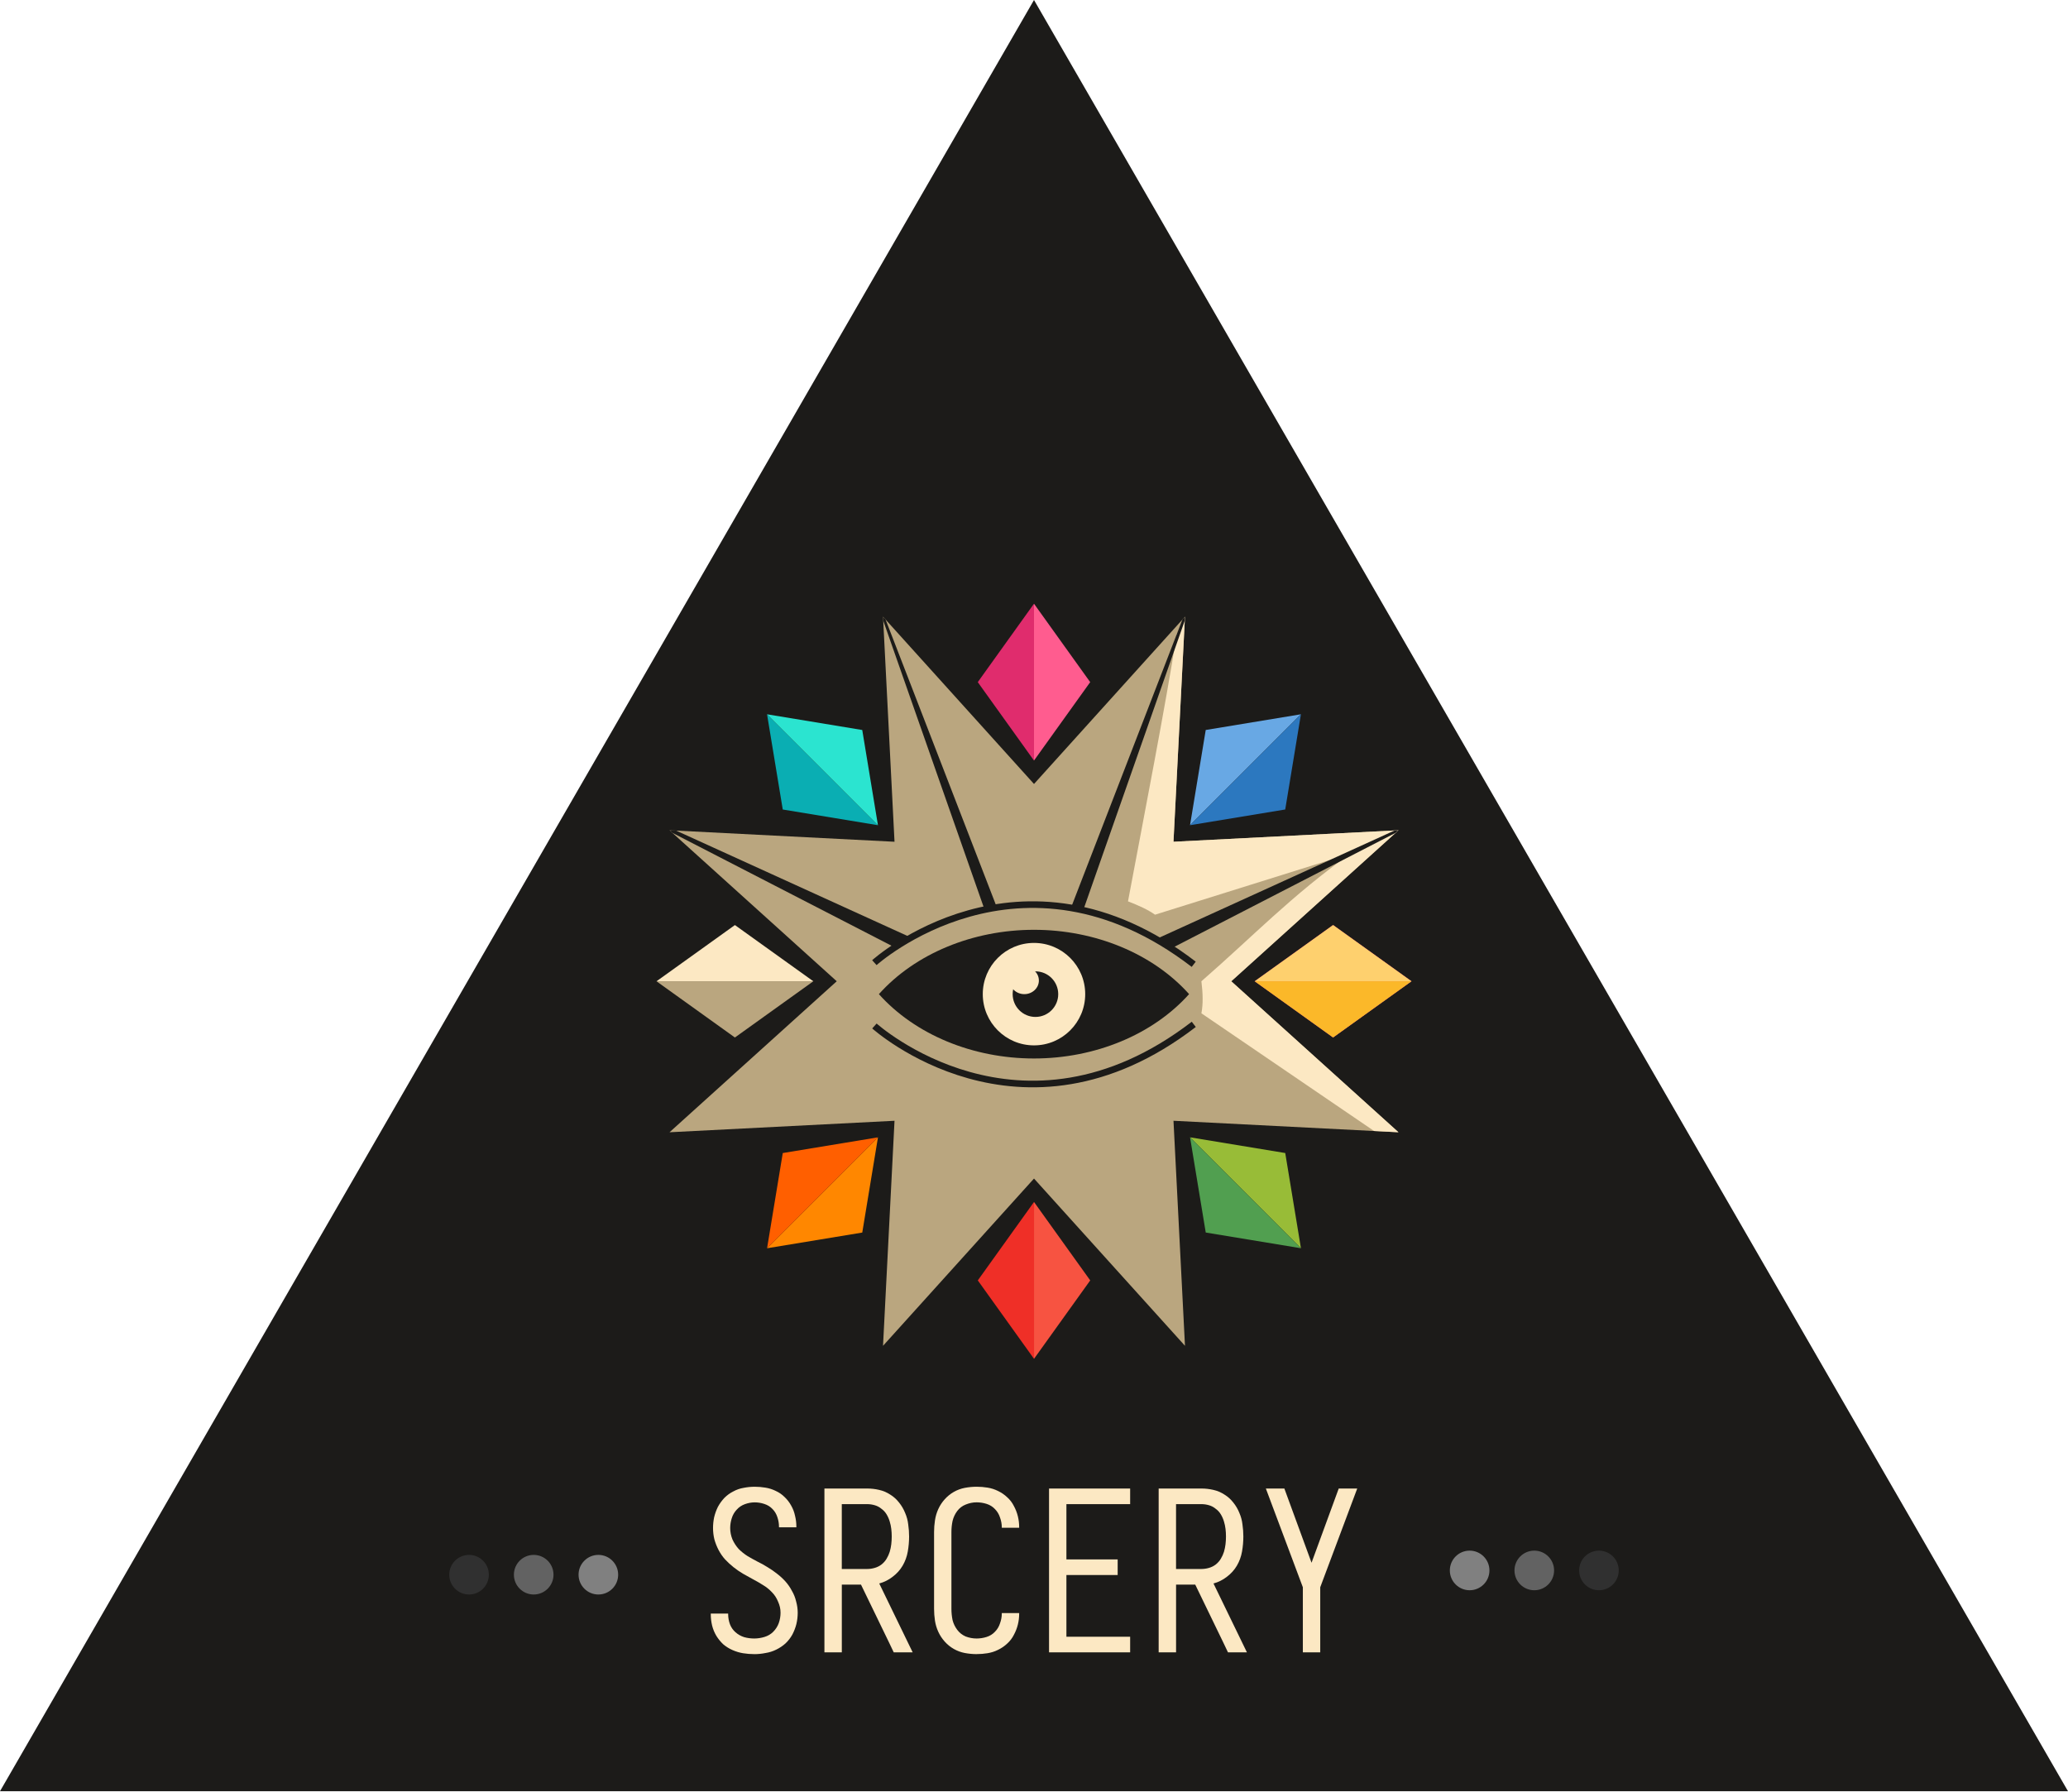
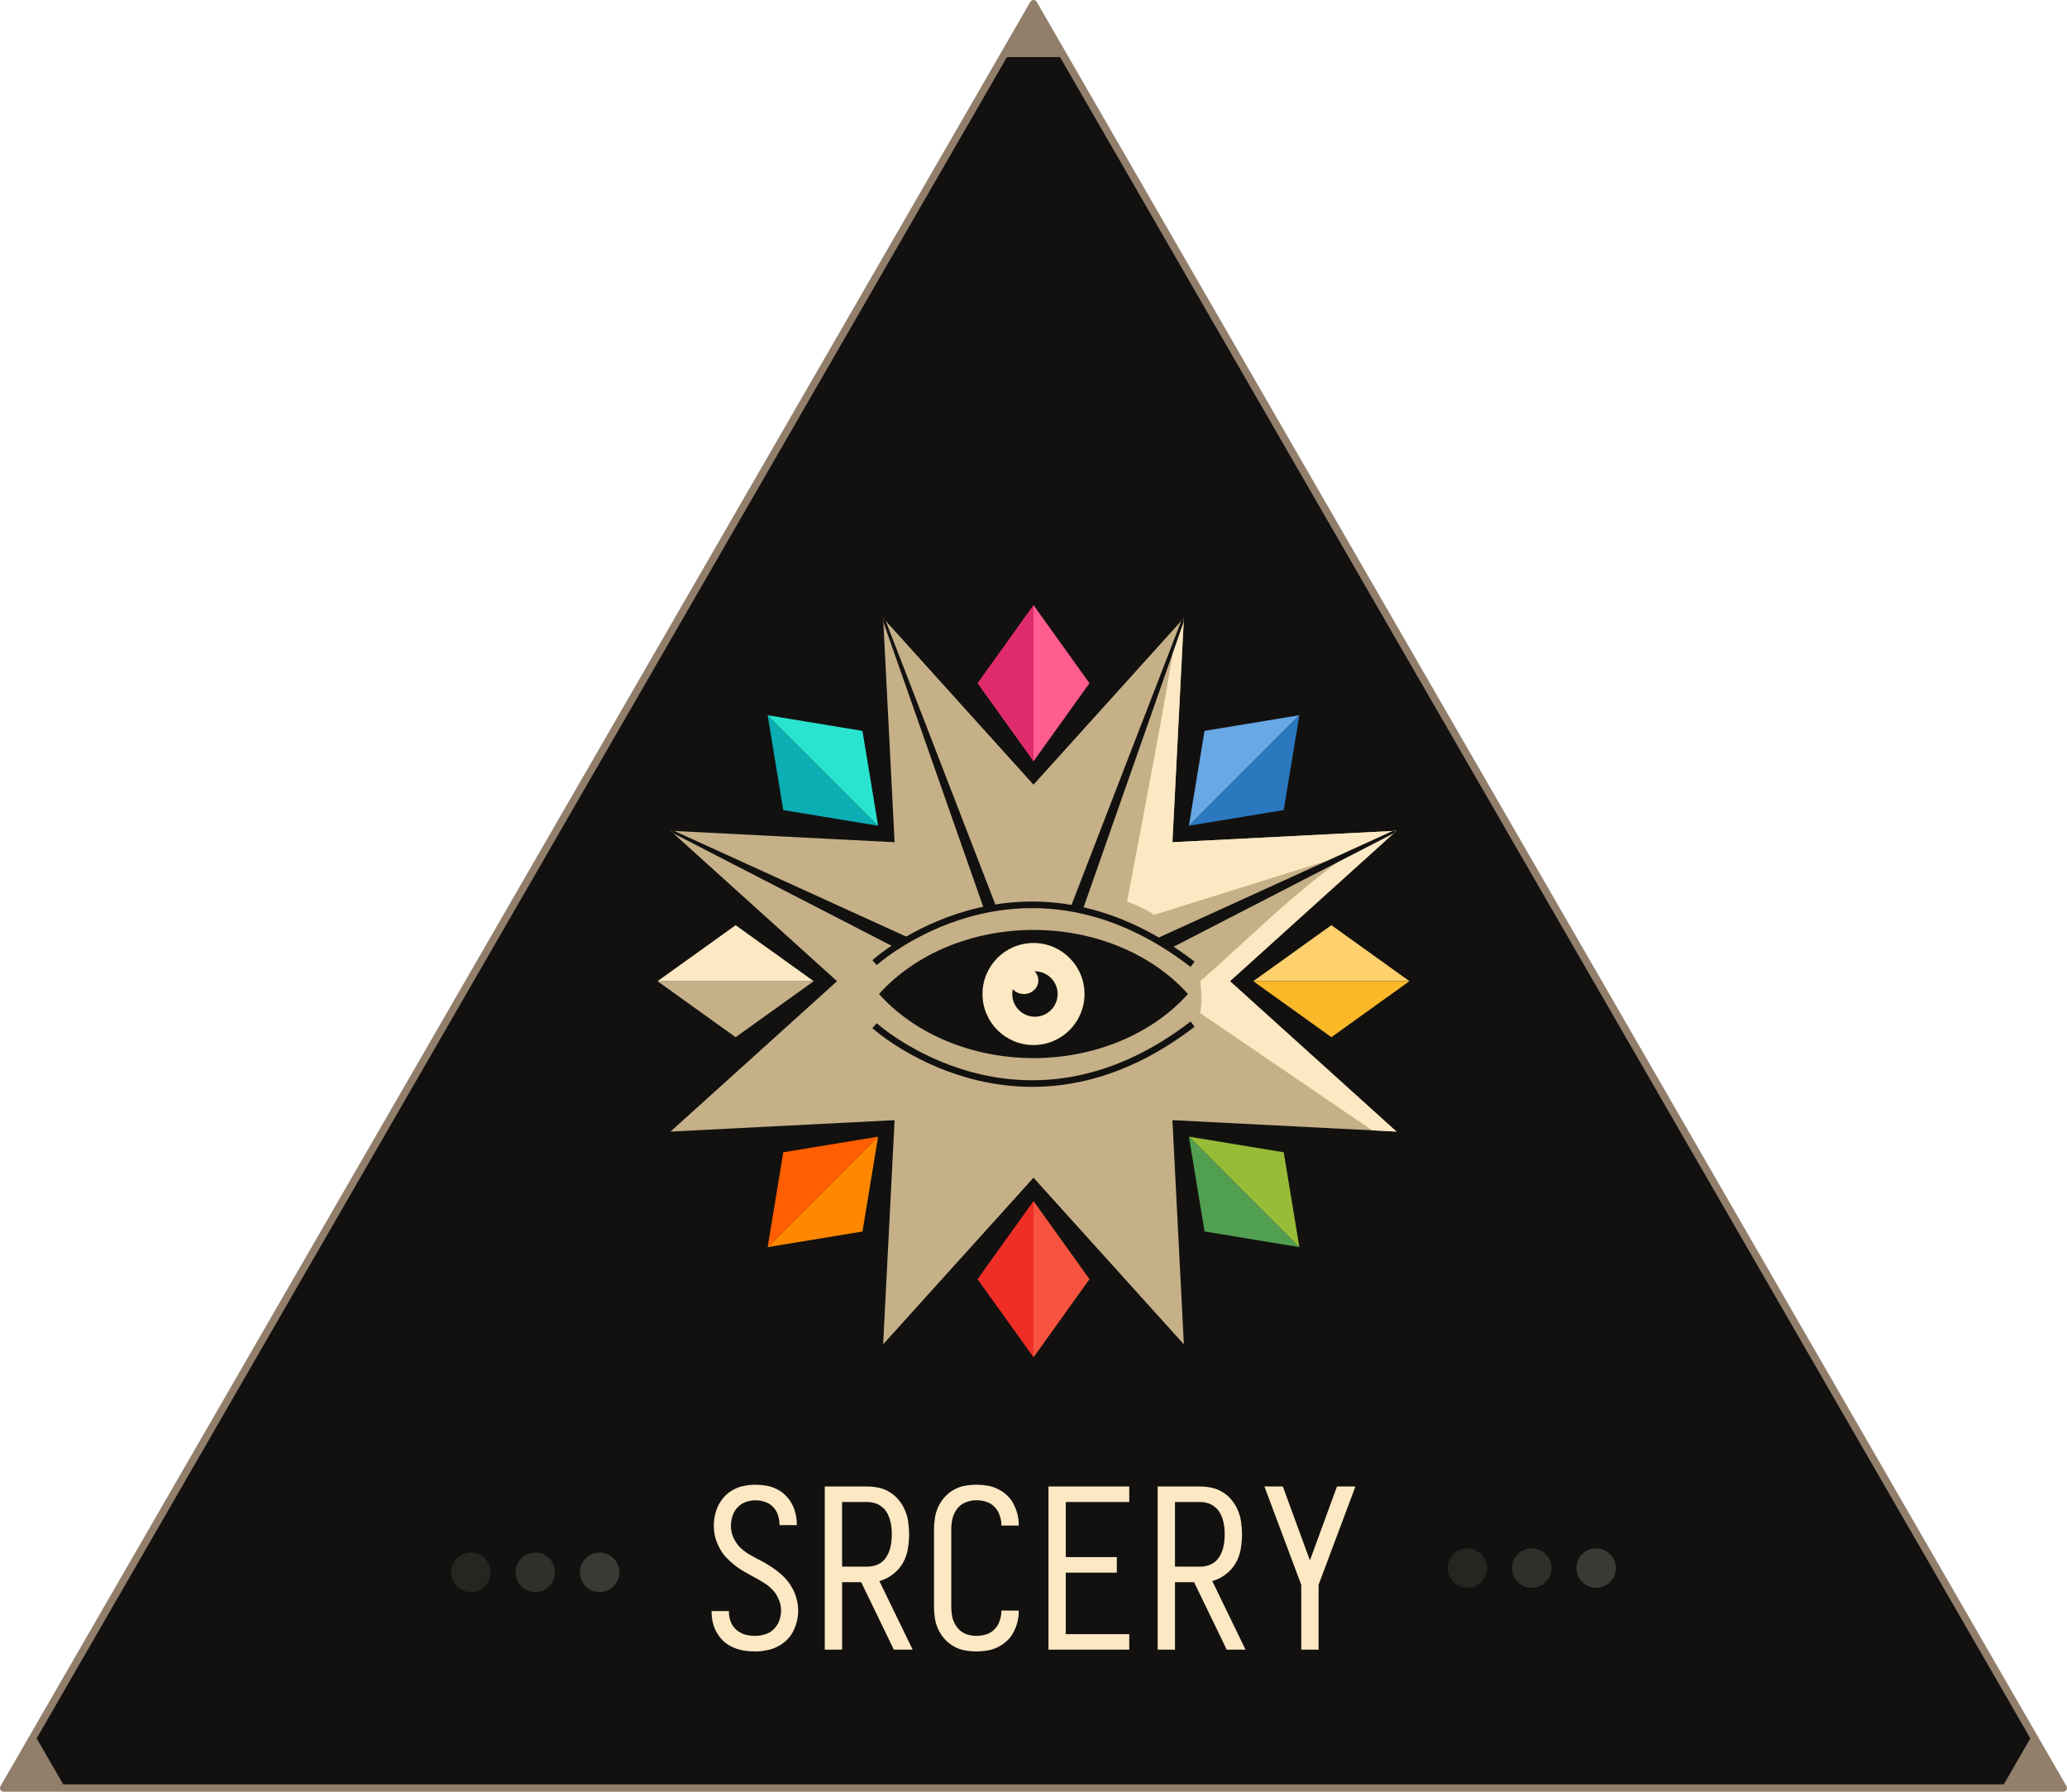
- <svg xmlns="http://www.w3.org/2000/svg" height="541.862" viewBox="0 0 165.547 143.368" width="625.688">
-   <g transform="translate(-48.88608 -15.49277)">
-     <path d="m71.684 54.92 28.648-49.62 28.648-49.62 28.648 49.62 28.648 49.62-57.296-0z" fill="#1c1b19" transform="matrix(1.444661 0 0 1.444661 -54.67288 79.51985)" />
-     <path d="m94.704 91.458-6.043-16.993-16.289 7.743 7.743-16.289-16.993-6.043 16.993-6.043-7.743-16.289 16.289 7.743 6.043-16.993 6.043 16.993 16.289-7.743-7.743 16.289 16.993 6.043-16.993 6.043 7.743 16.289-16.289-7.743z" fill="#baa67f" stroke-linejoin="round" stroke-width=".529" transform="matrix(.3826834 .9238795 -.9238795 .3826834 150.7364 -16.37659)" />
-     <path d="m131.658 89.913a15.393 12.582 0 0 0 -12.415 5.15 15.393 12.582 0 0 0 12.415 5.15 15.393 12.582 0 0 0 12.417-5.153 15.393 12.582 0 0 0 -12.417-5.147z" fill="#1c1b19" />
-     <circle cx="131.659" cy="95.063" fill="#fce8c3" r="4.1" />
-     <circle cx="131.775" cy="95.063" fill="#1c1b19" r="1.824" />
-     <ellipse cx="130.885" cy="93.972" fill="#fce8c3" rx="1.165" ry="1.091" />
-     <path d="m118.885 97.611s11.678 10.538 25.565-.129" fill="none" stroke="#1c1b19" stroke-width=".529" />
-     <path d="m143.745 64.855-.665 1.417c-.853 5.515-2.626 14.595-3.896 21.364.856.332 1.588.66 2.164 1.068l15.664-4.901c-4.716 3.351-7.833 6.642-11.951 10.229.119 1.002.143 1.805 0 2.565l13.822 9.42 1.954.1-13.387-12.085 13.387-12.086-18.012.92z" fill="#fce8c3" />
-     <path d="m102.985 81.962-.306-.016.231.208 17.803 9.169 1.196-.745z" fill="#1c1b19" />
-     <g fill="#fce8c3" stroke-width=".265" transform="translate(2.988344 1.744907)">
-       <path d="m106.275 146.142q-.446 0-.892-.071-.428-.071-.838-.25-.41-.178-.749-.464-.321-.303-.553-.678-.232-.392-.339-.821-.107-.446-.107-.892v-.071h1.391v.053q0 .41.143.803.143.375.446.642.303.268.696.392.392.107.803.107.41 0 .821-.125.41-.125.696-.41.303-.303.446-.696.143-.41.143-.838 0-.446-.196-.874-.178-.446-.499-.767-.321-.339-.714-.571-.392-.25-.803-.464-.392-.214-.803-.446-.392-.232-.749-.517-.357-.285-.678-.624-.303-.339-.517-.749-.214-.41-.339-.856-.107-.446-.107-.91 0-.428.089-.856.107-.446.303-.838.214-.392.517-.714.321-.321.714-.517.392-.214.821-.285.446-.089.892-.089.428 0 .856.071.446.071.838.268.392.178.696.482.321.303.535.696.214.375.303.803.107.428.107.856v.071h-1.391v-.053q0-.375-.125-.749-.125-.392-.392-.66-.268-.285-.66-.41-.375-.125-.767-.125-.392 0-.785.143-.392.143-.66.446-.268.285-.392.678-.125.392-.125.785 0 .464.178.91.196.428.499.767.321.321.714.571.392.232.803.446.41.196.803.446.392.232.749.517.375.285.678.624.303.339.517.749.232.392.339.856.125.446.125.892 0 .464-.107.91-.107.428-.321.838-.214.392-.553.714-.339.303-.749.499-.392.196-.856.268-.446.089-.892.089z" />
-       <path d="m111.894 145.999v-13.111h3.425q.482 0 .945.107.482.107.892.375.41.25.714.642.303.375.482.821.196.446.25.928.071.482.071.963 0 .607-.107 1.213-.107.607-.41 1.124-.303.517-.803.892-.482.375-1.07.535l2.676 5.512h-1.516l-.392-.821-2.23-4.602h-1.534v5.423zm3.425-6.671q.303 0 .607-.089.303-.089.535-.268.25-.196.41-.464.161-.268.25-.553.089-.303.125-.607.036-.303.036-.624 0-.303-.036-.606-.036-.303-.125-.589-.089-.303-.25-.571-.161-.268-.41-.446-.232-.196-.535-.285-.303-.089-.607-.089h-2.034v5.191z" />
-       <path d="m124.078 146.142q-.464 0-.945-.089-.464-.089-.874-.321-.41-.232-.731-.589-.321-.357-.517-.785-.196-.428-.268-.892-.071-.482-.071-.945v-6.154q0-.464.071-.928.071-.482.268-.91.196-.428.517-.785.321-.357.731-.589.41-.232.874-.321.482-.089.945-.089.446 0 .874.071.446.071.838.268.41.196.731.499.339.303.535.696.214.392.321.821.107.428.107.874v.053h-1.391v-.036q0-.392-.143-.785-.125-.392-.41-.678-.268-.285-.66-.41-.392-.125-.803-.125-.446 0-.874.178-.41.161-.678.517-.268.357-.375.803-.089.428-.089.874v6.154q0 .446.089.892.107.428.375.785.268.357.678.535.428.161.874.161.41 0 .803-.125.392-.125.66-.41.285-.285.41-.678.143-.392.143-.785v-.036h1.391v.053q0 .446-.107.874-.107.428-.321.821-.196.392-.535.696-.321.303-.731.499-.392.196-.838.268-.428.071-.874.071z" />
-       <path d="m129.875 145.999v-13.111h6.493v1.249h-5.102v4.424h4.103v1.249h-4.103v4.941h5.102v1.249z" />
-       <path d="m138.651 145.999v-13.111h3.425q.482 0 .945.107.482.107.892.375.41.25.714.642.303.375.482.821.196.446.25.928.071.482.071.963 0 .607-.107 1.213-.107.607-.41 1.124-.303.517-.803.892-.482.375-1.07.535l2.676 5.512h-1.516l-.392-.821-2.23-4.602h-1.534v5.423zm3.425-6.671q.303 0 .607-.089.303-.089.535-.268.25-.196.41-.464.161-.268.25-.553.089-.303.125-.607.036-.303.036-.624 0-.303-.036-.606-.036-.303-.125-.589-.089-.303-.25-.571-.161-.268-.41-.446-.232-.196-.535-.285-.303-.089-.607-.089h-2.034v5.191z" />
-       <path d="m150.193 145.999v-5.209l-2.961-7.902h1.481l2.176 5.94 2.176-5.94h1.481l-2.961 7.902v5.209z" />
+ <svg xmlns="http://www.w3.org/2000/svg" height="520" viewBox="0 0 600 520" width="600" version="1.1" id="svg43">
+   <defs id="defs1" />
+   <g id="layer3" transform="matrix(3.611371,0,0,3.612046,-1.074864,-1.075039)">
+     <path d="m 71.684,54.92 28.648,-49.62 28.648,-49.62 28.648,49.62 28.648,49.62 -57.296,-2e-6 z" fill="#1c1b19" stroke="#918175" stroke-linejoin="round" stroke-miterlimit="0" stroke-width=".824" id="path1" style="fill:#121110;stroke:#917e6b;stroke-width:0.412;stroke-dasharray:none" transform="matrix(1.444661,0,0,1.444661,-102.9637,64.62233)" />
+     <g fill="#baa67f" id="g14" transform="translate(-48.29081,-14.89752)">
+       <circle cx="166.533" cy="141.189" fill="#808080" r="1.585" id="circle12" style="fill:#262522" />
+       <circle cx="171.708" cy="141.189" fill="#626262" r="1.585" id="circle13" style="fill:#312f2c" />
+       <circle cx="176.884" cy="141.189" fill="#303030" r="1.585" id="circle14" style="fill:#3b3935" />
    </g>
-     <g fill="#baa67f">
-       <circle cx="166.533" cy="141.189" fill="#808080" r="1.585" />
-       <circle cx="171.708" cy="141.189" fill="#626262" r="1.585" />
-       <circle cx="176.884" cy="141.189" fill="#303030" r="1.585" />
+     <g fill="#fce8c3" stroke-width="0.265" transform="translate(-45.30247,-13.15261)" id="g12">
+       <path d="m 106.275,146.142 q -0.446,0 -0.892,-0.071 -0.428,-0.071 -0.838,-0.25 -0.41,-0.178 -0.749,-0.464 -0.321,-0.303 -0.553,-0.678 -0.232,-0.392 -0.339,-0.821 -0.107,-0.446 -0.107,-0.892 v -0.071 h 1.391 v 0.053 q 0,0.41 0.143,0.803 0.143,0.375 0.446,0.642 0.303,0.268 0.696,0.392 0.392,0.107 0.803,0.107 0.41,0 0.821,-0.125 0.41,-0.125 0.696,-0.41 0.303,-0.303 0.446,-0.696 0.143,-0.41 0.143,-0.838 0,-0.446 -0.196,-0.874 -0.178,-0.446 -0.499,-0.767 -0.321,-0.339 -0.714,-0.571 -0.392,-0.25 -0.803,-0.464 -0.392,-0.214 -0.803,-0.446 -0.392,-0.232 -0.749,-0.517 -0.357,-0.285 -0.678,-0.624 -0.303,-0.339 -0.517,-0.749 -0.214,-0.41 -0.339,-0.856 -0.107,-0.446 -0.107,-0.91 0,-0.428 0.089,-0.856 0.107,-0.446 0.303,-0.838 0.214,-0.392 0.517,-0.714 0.321,-0.321 0.714,-0.517 0.392,-0.214 0.821,-0.285 0.446,-0.089 0.892,-0.089 0.428,0 0.856,0.071 0.446,0.071 0.838,0.268 0.392,0.178 0.696,0.482 0.321,0.303 0.535,0.696 0.214,0.375 0.303,0.803 0.107,0.428 0.107,0.856 v 0.071 h -1.391 v -0.053 q 0,-0.375 -0.125,-0.749 -0.125,-0.392 -0.392,-0.66 -0.268,-0.285 -0.66,-0.41 -0.375,-0.125 -0.767,-0.125 -0.392,0 -0.785,0.143 -0.392,0.143 -0.66,0.446 -0.268,0.285 -0.392,0.678 -0.125,0.392 -0.125,0.785 0,0.464 0.178,0.91 0.196,0.428 0.499,0.767 0.321,0.321 0.714,0.571 0.392,0.232 0.803,0.446 0.41,0.196 0.803,0.446 0.392,0.232 0.749,0.517 0.375,0.285 0.678,0.624 0.303,0.339 0.517,0.749 0.232,0.392 0.339,0.856 0.125,0.446 0.125,0.892 0,0.464 -0.107,0.91 -0.107,0.428 -0.321,0.838 -0.214,0.392 -0.553,0.714 -0.339,0.303 -0.749,0.499 -0.392,0.196 -0.856,0.268 -0.446,0.089 -0.892,0.089 z" id="path7" />
+       <path d="m 111.894,145.999 v -13.111 h 3.425 q 0.482,0 0.945,0.107 0.482,0.107 0.892,0.375 0.41,0.25 0.714,0.642 0.303,0.375 0.482,0.821 0.196,0.446 0.25,0.928 0.071,0.482 0.071,0.963 0,0.607 -0.107,1.213 -0.107,0.607 -0.41,1.124 -0.303,0.517 -0.803,0.892 -0.482,0.375 -1.07,0.535 l 2.676,5.512 h -1.516 l -0.392,-0.821 -2.23,-4.602 h -1.534 v 5.423 z m 3.425,-6.671 q 0.303,0 0.607,-0.089 0.303,-0.089 0.535,-0.268 0.25,-0.196 0.41,-0.464 0.161,-0.268 0.25,-0.553 0.089,-0.303 0.125,-0.607 0.036,-0.303 0.036,-0.624 0,-0.303 -0.036,-0.606 -0.036,-0.303 -0.125,-0.589 -0.089,-0.303 -0.25,-0.571 -0.161,-0.268 -0.41,-0.446 -0.232,-0.196 -0.535,-0.285 -0.303,-0.089 -0.607,-0.089 h -2.034 v 5.191 z" id="path8" />
+       <path d="m 124.078,146.142 q -0.464,0 -0.945,-0.089 -0.464,-0.089 -0.874,-0.321 -0.41,-0.232 -0.731,-0.589 -0.321,-0.357 -0.517,-0.785 -0.196,-0.428 -0.268,-0.892 -0.071,-0.482 -0.071,-0.945 v -6.154 q 0,-0.464 0.071,-0.928 0.071,-0.482 0.268,-0.91 0.196,-0.428 0.517,-0.785 0.321,-0.357 0.731,-0.589 0.41,-0.232 0.874,-0.321 0.482,-0.089 0.945,-0.089 0.446,0 0.874,0.071 0.446,0.071 0.838,0.268 0.41,0.196 0.731,0.499 0.339,0.303 0.535,0.696 0.214,0.392 0.321,0.821 0.107,0.428 0.107,0.874 v 0.053 h -1.391 v -0.036 q 0,-0.392 -0.143,-0.785 -0.125,-0.392 -0.41,-0.678 -0.268,-0.285 -0.66,-0.41 -0.392,-0.125 -0.803,-0.125 -0.446,0 -0.874,0.178 -0.41,0.161 -0.678,0.517 -0.268,0.357 -0.375,0.803 -0.089,0.428 -0.089,0.874 v 6.154 q 0,0.446 0.089,0.892 0.107,0.428 0.375,0.785 0.268,0.357 0.678,0.535 0.428,0.161 0.874,0.161 0.41,0 0.803,-0.125 0.392,-0.125 0.66,-0.41 0.285,-0.285 0.41,-0.678 0.143,-0.392 0.143,-0.785 v -0.036 h 1.391 v 0.053 q 0,0.446 -0.107,0.874 -0.107,0.428 -0.321,0.821 -0.196,0.392 -0.535,0.696 -0.321,0.303 -0.731,0.499 -0.392,0.196 -0.838,0.268 -0.428,0.071 -0.874,0.071 z" id="path9" />
+       <path d="m 129.875,145.999 v -13.111 h 6.493 v 1.249 h -5.102 v 4.424 h 4.103 v 1.249 h -4.103 v 4.941 h 5.102 v 1.249 z" id="path10" />
+       <path d="m 138.651,145.999 v -13.111 h 3.425 q 0.482,0 0.945,0.107 0.482,0.107 0.892,0.375 0.41,0.25 0.714,0.642 0.303,0.375 0.482,0.821 0.196,0.446 0.25,0.928 0.071,0.482 0.071,0.963 0,0.607 -0.107,1.213 -0.107,0.607 -0.41,1.124 -0.303,0.517 -0.803,0.892 -0.482,0.375 -1.07,0.535 l 2.676,5.512 h -1.516 l -0.392,-0.821 -2.23,-4.602 h -1.534 v 5.423 z m 3.425,-6.671 q 0.303,0 0.607,-0.089 0.303,-0.089 0.535,-0.268 0.25,-0.196 0.41,-0.464 0.161,-0.268 0.25,-0.553 0.089,-0.303 0.125,-0.607 0.036,-0.303 0.036,-0.624 0,-0.303 -0.036,-0.606 -0.036,-0.303 -0.125,-0.589 -0.089,-0.303 -0.25,-0.571 -0.161,-0.268 -0.41,-0.446 -0.232,-0.196 -0.535,-0.285 -0.303,-0.089 -0.607,-0.089 h -2.034 v 5.191 z" id="path11" />
+       <path d="m 150.193,145.999 v -5.209 l -2.961,-7.902 h 1.481 l 2.176,5.94 2.176,-5.94 h 1.481 l -2.961,7.902 v 5.209 z" id="path12" />
    </g>
-     <g fill="#baa67f">
-       <circle cx="86.434" cy="141.53" fill="#303030" r="1.585" />
-       <circle cx="91.61" cy="141.53" fill="#626262" r="1.585" />
-       <circle cx="96.786" cy="141.53" fill="#808080" r="1.585" />
+     <g fill="#baa67f" id="g17" transform="translate(-48.29081,-14.89752)">
+       <circle cx="86.434" cy="141.53" fill="#303030" r="1.585" id="circle15" style="fill:#262522" />
+       <circle cx="91.61" cy="141.53" fill="#626262" r="1.585" id="circle16" style="fill:#312f2c" />
+       <circle cx="96.786" cy="141.53" fill="#808080" r="1.585" id="circle17" style="fill:#3b3935" />
    </g>
-     <g transform="translate(-.196268)">
-       <path d="m119.077 92.543s11.678-10.538 25.565.129" fill="none" stroke="#1c1b19" stroke-width=".529" />
-       <g fill="#1c1b19">
-         <path d="m143.736 65.083.205-.228-.016.31-8.129 23.18-.978-.202z" />
-         <path d="m160.727 81.962.306-.016-.231.208-17.803 9.169-1.196-.745z" />
-         <path d="m119.975 65.083-.205-.228.016.31 8.129 23.18.978-.202z" />
-         <path d="m102.985 81.962-.306-.016.231.208 17.803 9.169 1.196-.745z" />
+     <path d="m -686.128,-109.722 h -134.073 -134.073 l 67.036,-116.11 67.036,-116.11 67.036,116.11 z" fill="#918175" id="path41" style="fill:#917e6b" transform="matrix(0.01847084,0,0,0.01847084,18.2215,145.9894)" />
+     <path d="m -686.128,-109.722 h -134.073 -134.073 l 67.036,-116.11 67.036,-116.11 67.036,116.11 z" fill="#918175" transform="matrix(0.01847084,0,0,0.01847084,178.8152,145.9894)" id="path42" style="fill:#917e6b" />
+     <path d="m -686.128,-109.722 h -134.073 -134.073 l 67.036,-116.11 67.036,-116.11 67.036,116.11 z" fill="#918175" transform="matrix(0.01847084,0,0,0.01847084,98.51834,6.911218)" id="path43" style="fill:#917e6b" />
+   </g>
+   <g id="layer2" transform="matrix(2.062454,0,0,2.062839,477.0769,64.39944)">
+     <g id="star" transform="matrix(0.6185004,0,0,0.6185005,-167.2887,48.6665)">
+       <path d="M 49.057,128.247 86.955,94.032 49.057,59.817 l 50.992,2.604 -2.604,-50.992 34.215,37.898 34.215,-37.898 -2.604,50.992 50.992,-2.604 -37.898,34.215 37.898,34.215 -50.992,-2.604 2.604,50.992 -34.215,-37.898 -34.215,37.898 2.604,-50.992 z" fill="#c5b088" stroke-linejoin="round" stroke-width="1.498" id="path2-6" />
+       <path d="m 165.874,11.43 -1.883,4.011 c -2.414,15.615 -7.434,41.318 -11.031,60.483 2.424,0.94 4.496,1.869 6.127,3.024 l 44.344,-13.875 c -13.351,9.486 -22.174,18.803 -33.833,28.959 0.336,2.837 0.405,5.111 0,7.263 l 39.132,26.67 5.532,0.282 -37.899,-34.215 37.899,-34.215 -50.992,2.604 z" fill="#fce8c3" stroke-width="2.831" id="shade" />
+     </g>
+     <g stroke-width="2.831" id="eye" transform="matrix(0.6185004,0,0,0.6185005,-167.2887,48.6665)">
+       <path d="M 131.657,82.371 A 43.578,35.62 0 0 0 96.509,96.951 43.578,35.62 0 0 0 131.657,111.531 43.578,35.62 0 0 0 166.81,96.943 43.578,35.62 0 0 0 131.657,82.371 Z" fill="#121110" id="use2">
+         <animate keyTimes="0;0;0.25;0.5;1" keySplines="0 0 1 1;0 0 1 1;0 0 1 1;0 0 1 1" fill="freeze" begin="indefinite" id="blinkAnim" dur="0.16s" calcMode="spline" values="M131.657 82.371C117.768 82.375 104.713 87.79 96.509 96.951C104.713 106.111 117.767 111.527 131.657 111.531C145.549 111.527 158.607 106.108 166.81 96.943C158.601 87.784 145.544 82.371 131.657 82.371Z;M131.657 82.371C117.768 82.375 104.713 87.79 96.509 96.951C104.713 106.111 117.767 111.527 131.657 111.531C145.549 111.527 158.607 106.108 166.81 96.943C158.601 87.784 145.544 82.371 131.657 82.371Z;M131.657 87.81C117.768 87.814 103.051 91.87 96.509 96.951C102.144 102.032 118.217 106.399 132.11 106.394C146.003 106.39 160.722 101.878 166.81 96.943C159.81 92.165 145.544 87.81 131.657 87.81Z;M132.012 96.105C118.123 96.109 105.87 95.887 96.509 96.951C106.162 97.31 118.729 97.026 131.987 96.951C145.246 96.876 151.489 97.367 166.81 96.943C151.352 96.182 145.899 96.105 132.012 96.105Z;M131.657 82.371C117.768 82.375 104.713 87.79 96.509 96.951C104.713 106.111 117.767 111.527 131.657 111.531C145.549 111.527 158.607 106.108 166.81 96.943C158.601 87.784 145.544 82.371 131.657 82.371Z" attributeName="d" />
+       </path>
+       <g id="eyeball">
+         <circle cx="131.659" cy="96.951" fill="#fce8c3" r="11.607" id="circle3-1" />
+         <path id="circle4-0" d="m 126.942,95.851 a 5.164,5.164 0 0 0 -0.119,1.1 5.164,5.164 0 0 0 5.164,5.164 5.164,5.164 0 0 0 5.164,-5.164 5.164,5.164 0 0 0 -5.164,-5.164 5.164,5.164 0 0 0 -0.076,7.8e-4 3.3,3.09 0 0 1 0.855,2.074 3.3,3.09 0 0 1 -3.3,3.09 3.3,3.09 0 0 1 -2.525,-1.1 z" style="fill:#121110" />
      </g>
+       <path d="m 119.077,92.543 c 0,0 11.678,-10.538 25.565,0.129" fill="none" stroke="#121110" stroke-width="0.529" id="topRidge" transform="matrix(2.831055,0,0,2.831055,-241.6312,-172.1783)" />
+       <path d="m 95.494,104.164 c 0,0 33.061,29.834 72.377,-0.365" fill="none" stroke="#121110" stroke-width="1.498" id="bottomRidge" style="stroke-width:1.498;stroke-dasharray:none" />
+       <path id="lashes" d="m 119.77,64.855 0.016,0.31 8.129,23.18 0.978,-0.202 -8.918,-23.061 z m 24.171,0 -0.205,0.228 -8.918,23.061 0.978,0.202 8.13,-23.18 z m -41.263,17.091 0.23,0.208 17.804,9.169 1.196,-0.745 -18.924,-8.617 z m 58.354,0 -0.306,0.016 -18.923,8.617 1.196,0.745 17.803,-9.169 z" transform="matrix(2.831055,0,0,2.831055,-241.6312,-172.1783)" style="display:inline;fill:#121110" />
    </g>
-     <path d="m155.602 94.032c0 6.612-2.68 12.597-7.013 16.93-4.333 4.333-10.319 7.013-16.93 7.013s-12.597-2.68-16.93-7.013c-4.333-4.333-7.013-10.319-7.013-16.93 0-6.612 2.68-12.597 7.013-16.93 4.333-4.333 10.319-7.013 16.93-7.013s12.597 2.68 16.93 7.013 7.013 10.319 7.013 16.93z" fill="none" stroke-miterlimit="0" stroke-width="1" />
-     <g stroke-linejoin="round" stroke-width=".038">
-       <g transform="matrix(0 2.022381 -2.022381 0 390.2993 -22.2435)">
-         <path d="m57.494 119.154-2.225-3.104 2.225-3.104" fill="#e02c6d" />
-         <path d="m57.494 112.946 2.225 3.104-2.225 3.104" fill="#ff5c8f" />
+     <g stroke-linejoin="round" stroke-width="0.038" transform="matrix(1.751009,0,0,1.751009,-316.394,-57.82589)" id="gems">
+       <g transform="matrix(1.43004,1.430039,-1.430039,1.43004,232.3259,-171.0732)" id="blue">
+         <path d="m 57.494,119.154 -2.225,-3.104 2.225,-3.104" fill="#68a8e4" id="path15" />
+         <path d="m 57.494,112.946 2.225,3.104 -2.225,3.104" fill="#2c78bf" id="path16" />
      </g>
-       <g transform="matrix(1.43004 1.430039 -1.430039 1.43004 232.3259 -171.0732)">
-         <path d="m57.494 119.154-2.225-3.104 2.225-3.104" fill="#68a8e4" />
-         <path d="m57.494 112.946 2.225 3.104-2.225 3.104" fill="#2c78bf" />
+       <g transform="matrix(2.022381,0,0,2.022381,15.38356,-164.6076)" id="magenta">
+         <path d="m 57.494,119.154 -2.225,-3.104 2.225,-3.104" fill="#e02c6d" id="path17-6" />
+         <path d="m 57.494,112.946 2.225,3.104 -2.225,3.104" fill="#ff5c8f" id="path18-3" />
      </g>
-       <g transform="matrix(2.022381 0 0 2.022381 15.38356 -164.6076)">
-         <path d="m57.494 119.154-2.225-3.104 2.225-3.104" fill="#e02c6d" />
-         <path d="m57.494 112.946 2.225 3.104-2.225 3.104" fill="#ff5c8f" />
+       <g transform="matrix(1.43004,-1.43004,1.43004,1.43004,-133.4461,-6.634324)" id="cyan">
+         <path d="m 57.494,119.154 -2.225,-3.104 2.225,-3.104" fill="#0aaeb3" id="path19-2" />
+         <path d="m 57.494,112.946 2.225,3.104 -2.225,3.104" fill="#2be4d0" id="path20-0" />
      </g>
-       <g transform="matrix(1.43004 -1.43004 1.43004 1.43004 -133.4461 -6.634324)">
-         <path d="m57.494 119.154-2.225-3.104 2.225-3.104" fill="#0aaeb3" />
-         <path d="m57.494 112.946 2.225 3.104-2.225 3.104" fill="#2be4d0" />
+       <g transform="matrix(0,-2.022381,2.022381,0,-126.9805,210.3081)" id="white">
+         <path d="m 57.494,119.154 -2.225,-3.104 2.225,-3.104" fill="#c5b088" id="path21-6" />
+         <path d="m 57.494,112.946 2.225,3.104 -2.225,3.104" fill="#fce8c3" id="path22-1" />
      </g>
-       <g transform="matrix(0 -2.022381 2.022381 0 -126.9805 210.3081)">
-         <path d="m57.494 119.154-2.225-3.104 2.225-3.104" fill="#baa67f" />
-         <path d="m57.494 112.946 2.225 3.104-2.225 3.104" fill="#fce8c3" />
+       <g transform="matrix(-1.430039,-1.430041,1.430041,-1.430039,30.99258,359.1377)" id="orange">
+         <path d="m 57.494,119.154 -2.225,-3.104 2.225,-3.104" fill="#ff8700" id="path23-5" />
+         <path d="m 57.494,112.946 2.225,3.104 -2.225,3.104" fill="#ff5f00" id="path24-5" />
      </g>
-       <g transform="matrix(-1.430039 -1.430041 1.430041 -1.430039 30.99258 359.1377)">
-         <path d="m57.494 119.154-2.225-3.104 2.225-3.104" fill="#ff8700" />
-         <path d="m57.494 112.946 2.225 3.104-2.225 3.104" fill="#ff5f00" />
+       <g transform="matrix(-2.022381,0,0,-2.022381,247.9351,352.6722)" id="red">
+         <path d="m 57.494,119.154 -2.225,-3.104 2.225,-3.104" fill="#f75341" id="path25-4" />
+         <path d="m 57.494,112.946 2.225,3.104 -2.225,3.104" fill="#ef2f27" id="path26-7" />
      </g>
-       <g transform="matrix(-2.022381 0 0 -2.022381 247.9351 352.6722)">
-         <path d="m57.494 119.154-2.225-3.104 2.225-3.104" fill="#f75341" />
-         <path d="m57.494 112.946 2.225 3.104-2.225 3.104" fill="#ef2f27" />
+       <g transform="matrix(-1.430041,1.430039,-1.430039,-1.430041,396.7647,194.6991)" id="green">
+         <path d="m 57.494,119.154 -2.225,-3.104 2.225,-3.104" fill="#98bc37" id="path27-6" />
+         <path d="m 57.494,112.946 2.225,3.104 -2.225,3.104" fill="#519f50" id="path28-5" />
      </g>
-       <g transform="matrix(-1.430041 1.430039 -1.430039 -1.430041 396.7647 194.6991)">
-         <path d="m57.494 119.154-2.225-3.104 2.225-3.104" fill="#98bc37" />
-         <path d="m57.494 112.946 2.225 3.104-2.225 3.104" fill="#519f50" />
-       </g>
-       <g transform="matrix(0 2.022381 -2.022381 0 390.2993 -22.2435)">
-         <path d="m57.494 119.154-2.225-3.104 2.225-3.104" fill="#fed06e" />
-         <path d="m57.494 112.946 2.225 3.104-2.225 3.104" fill="#fbb829" />
+       <g transform="matrix(0,2.022381,-2.022381,0,390.2993,-22.2435)" id="yellow" style="display:inline">
+         <path d="m 57.494,119.154 -2.225,-3.104 2.225,-3.104" fill="#fed06e" id="path29-6" />
+         <path d="m 57.494,112.946 2.225,3.104 -2.225,3.104" fill="#fbb829" id="path30-9" style="stroke:none" />
      </g>
    </g>
  </g>
</svg>
